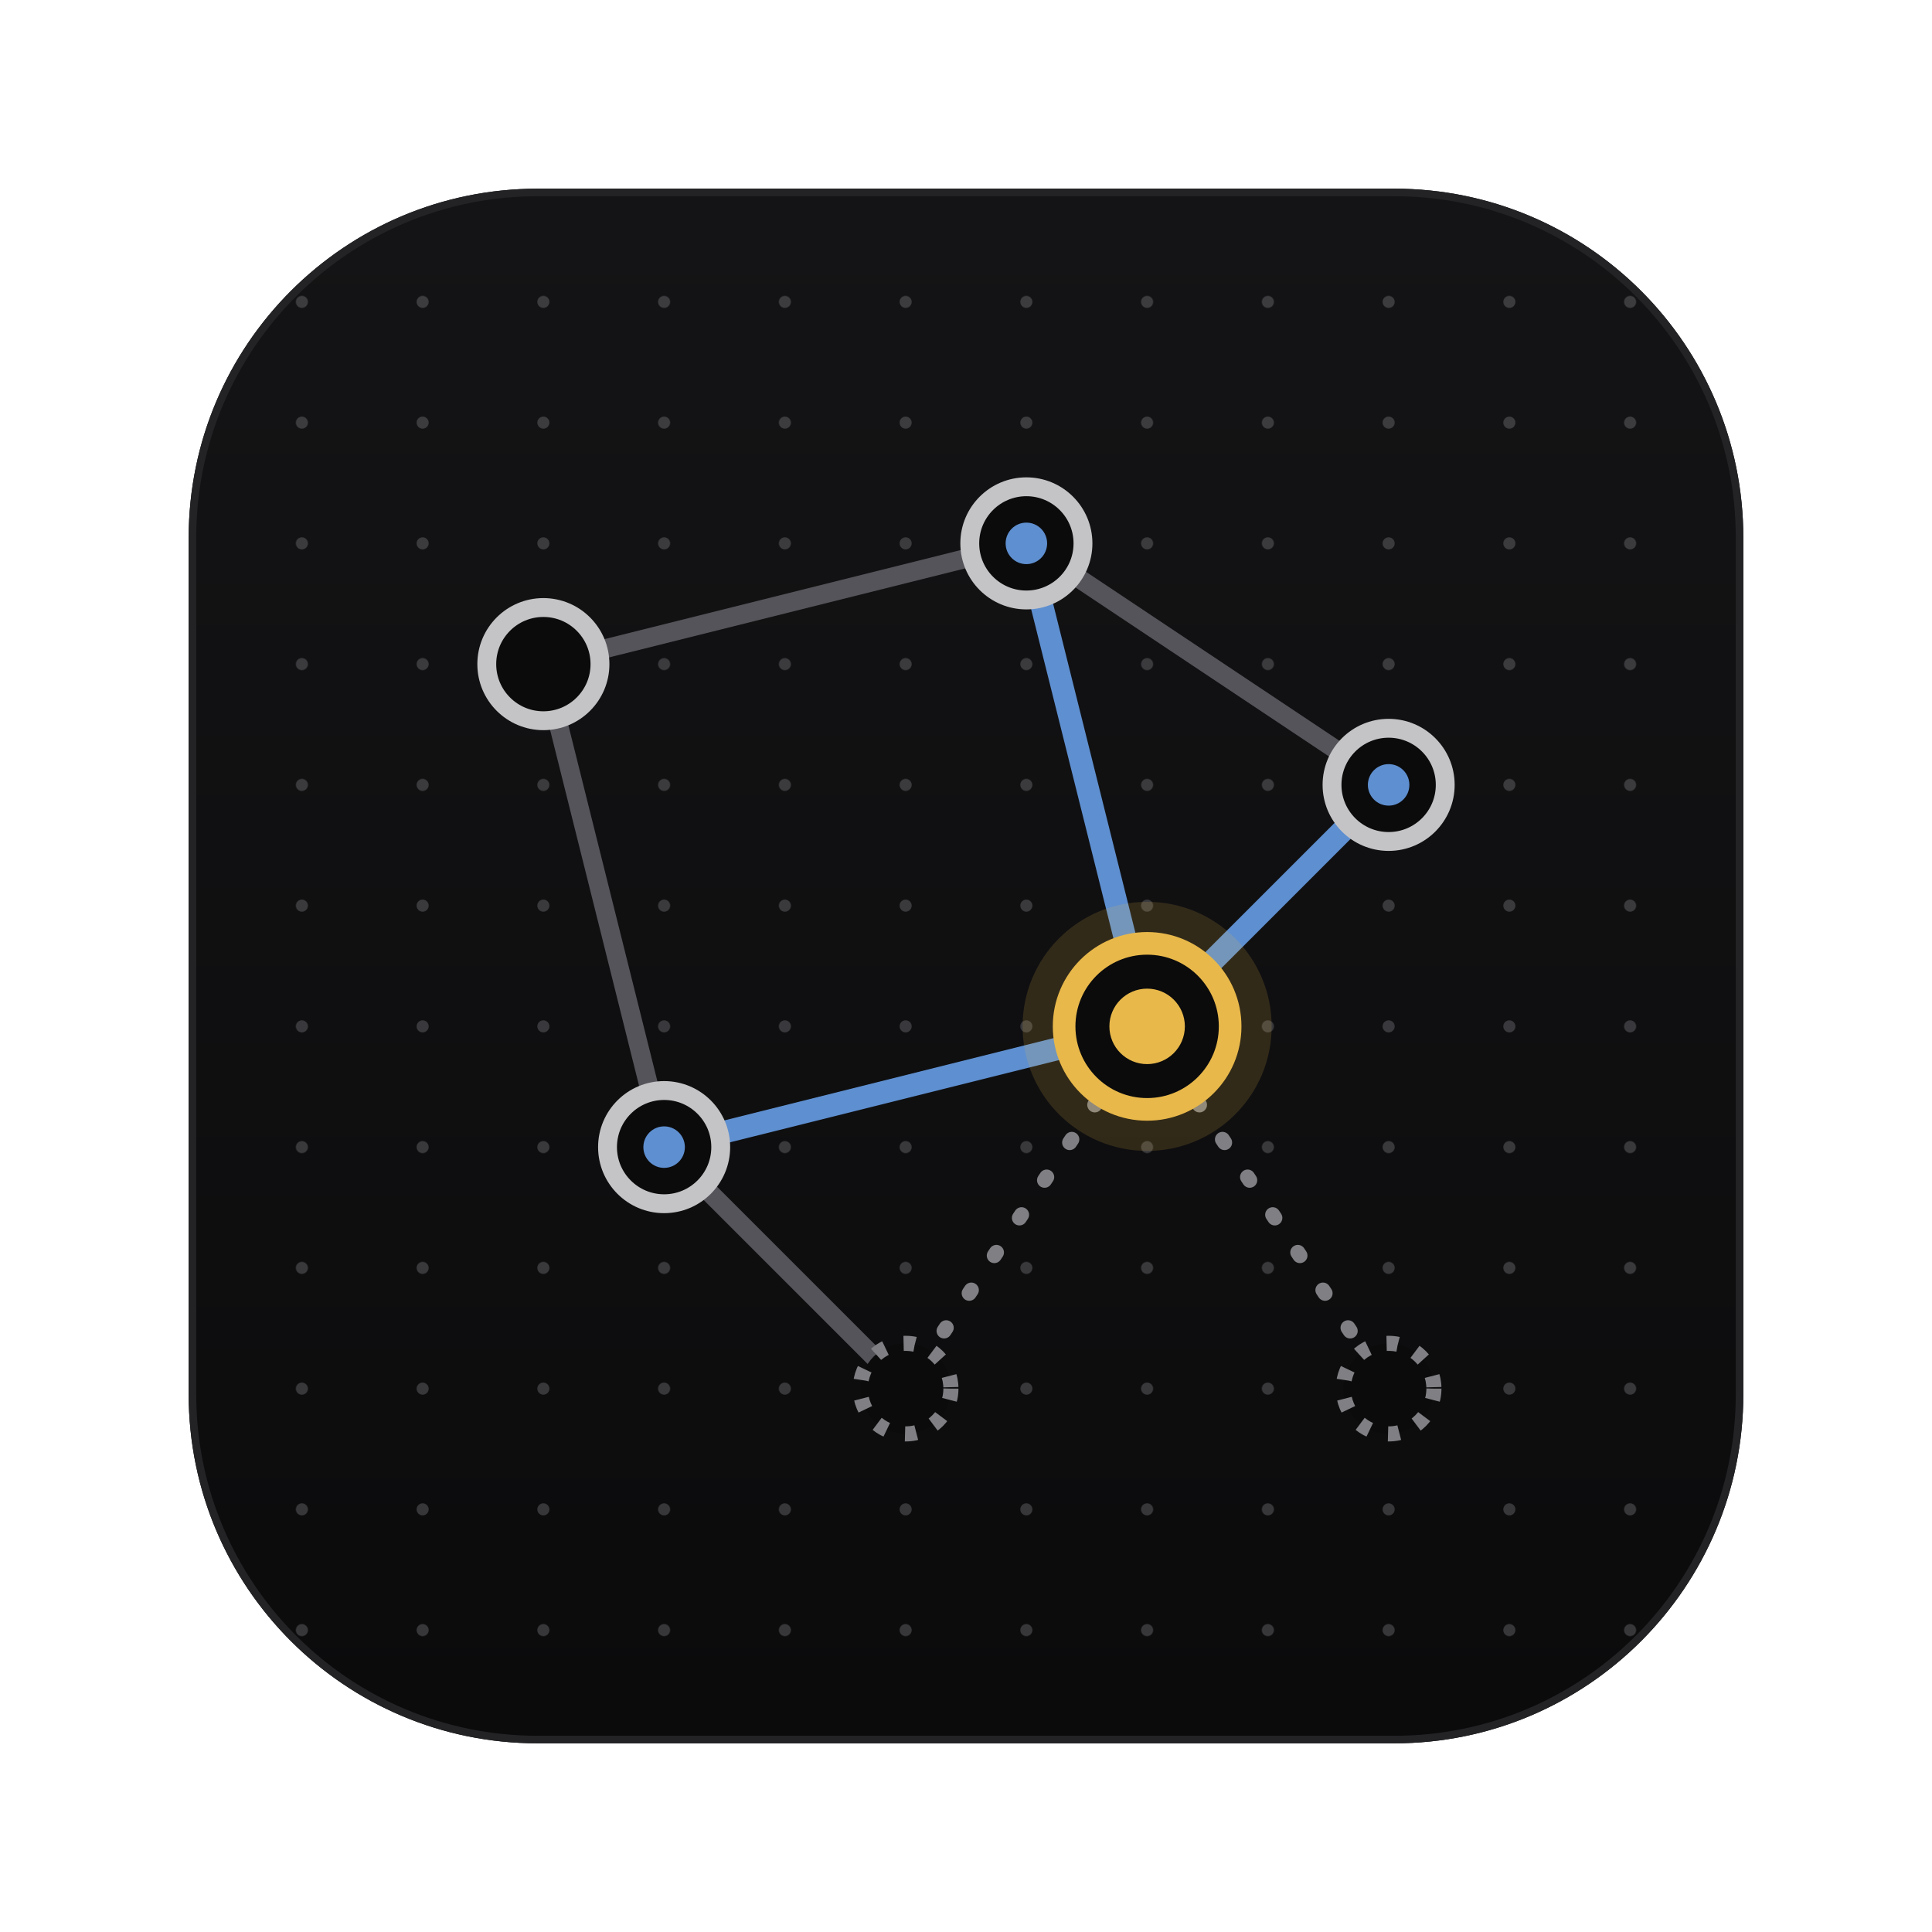
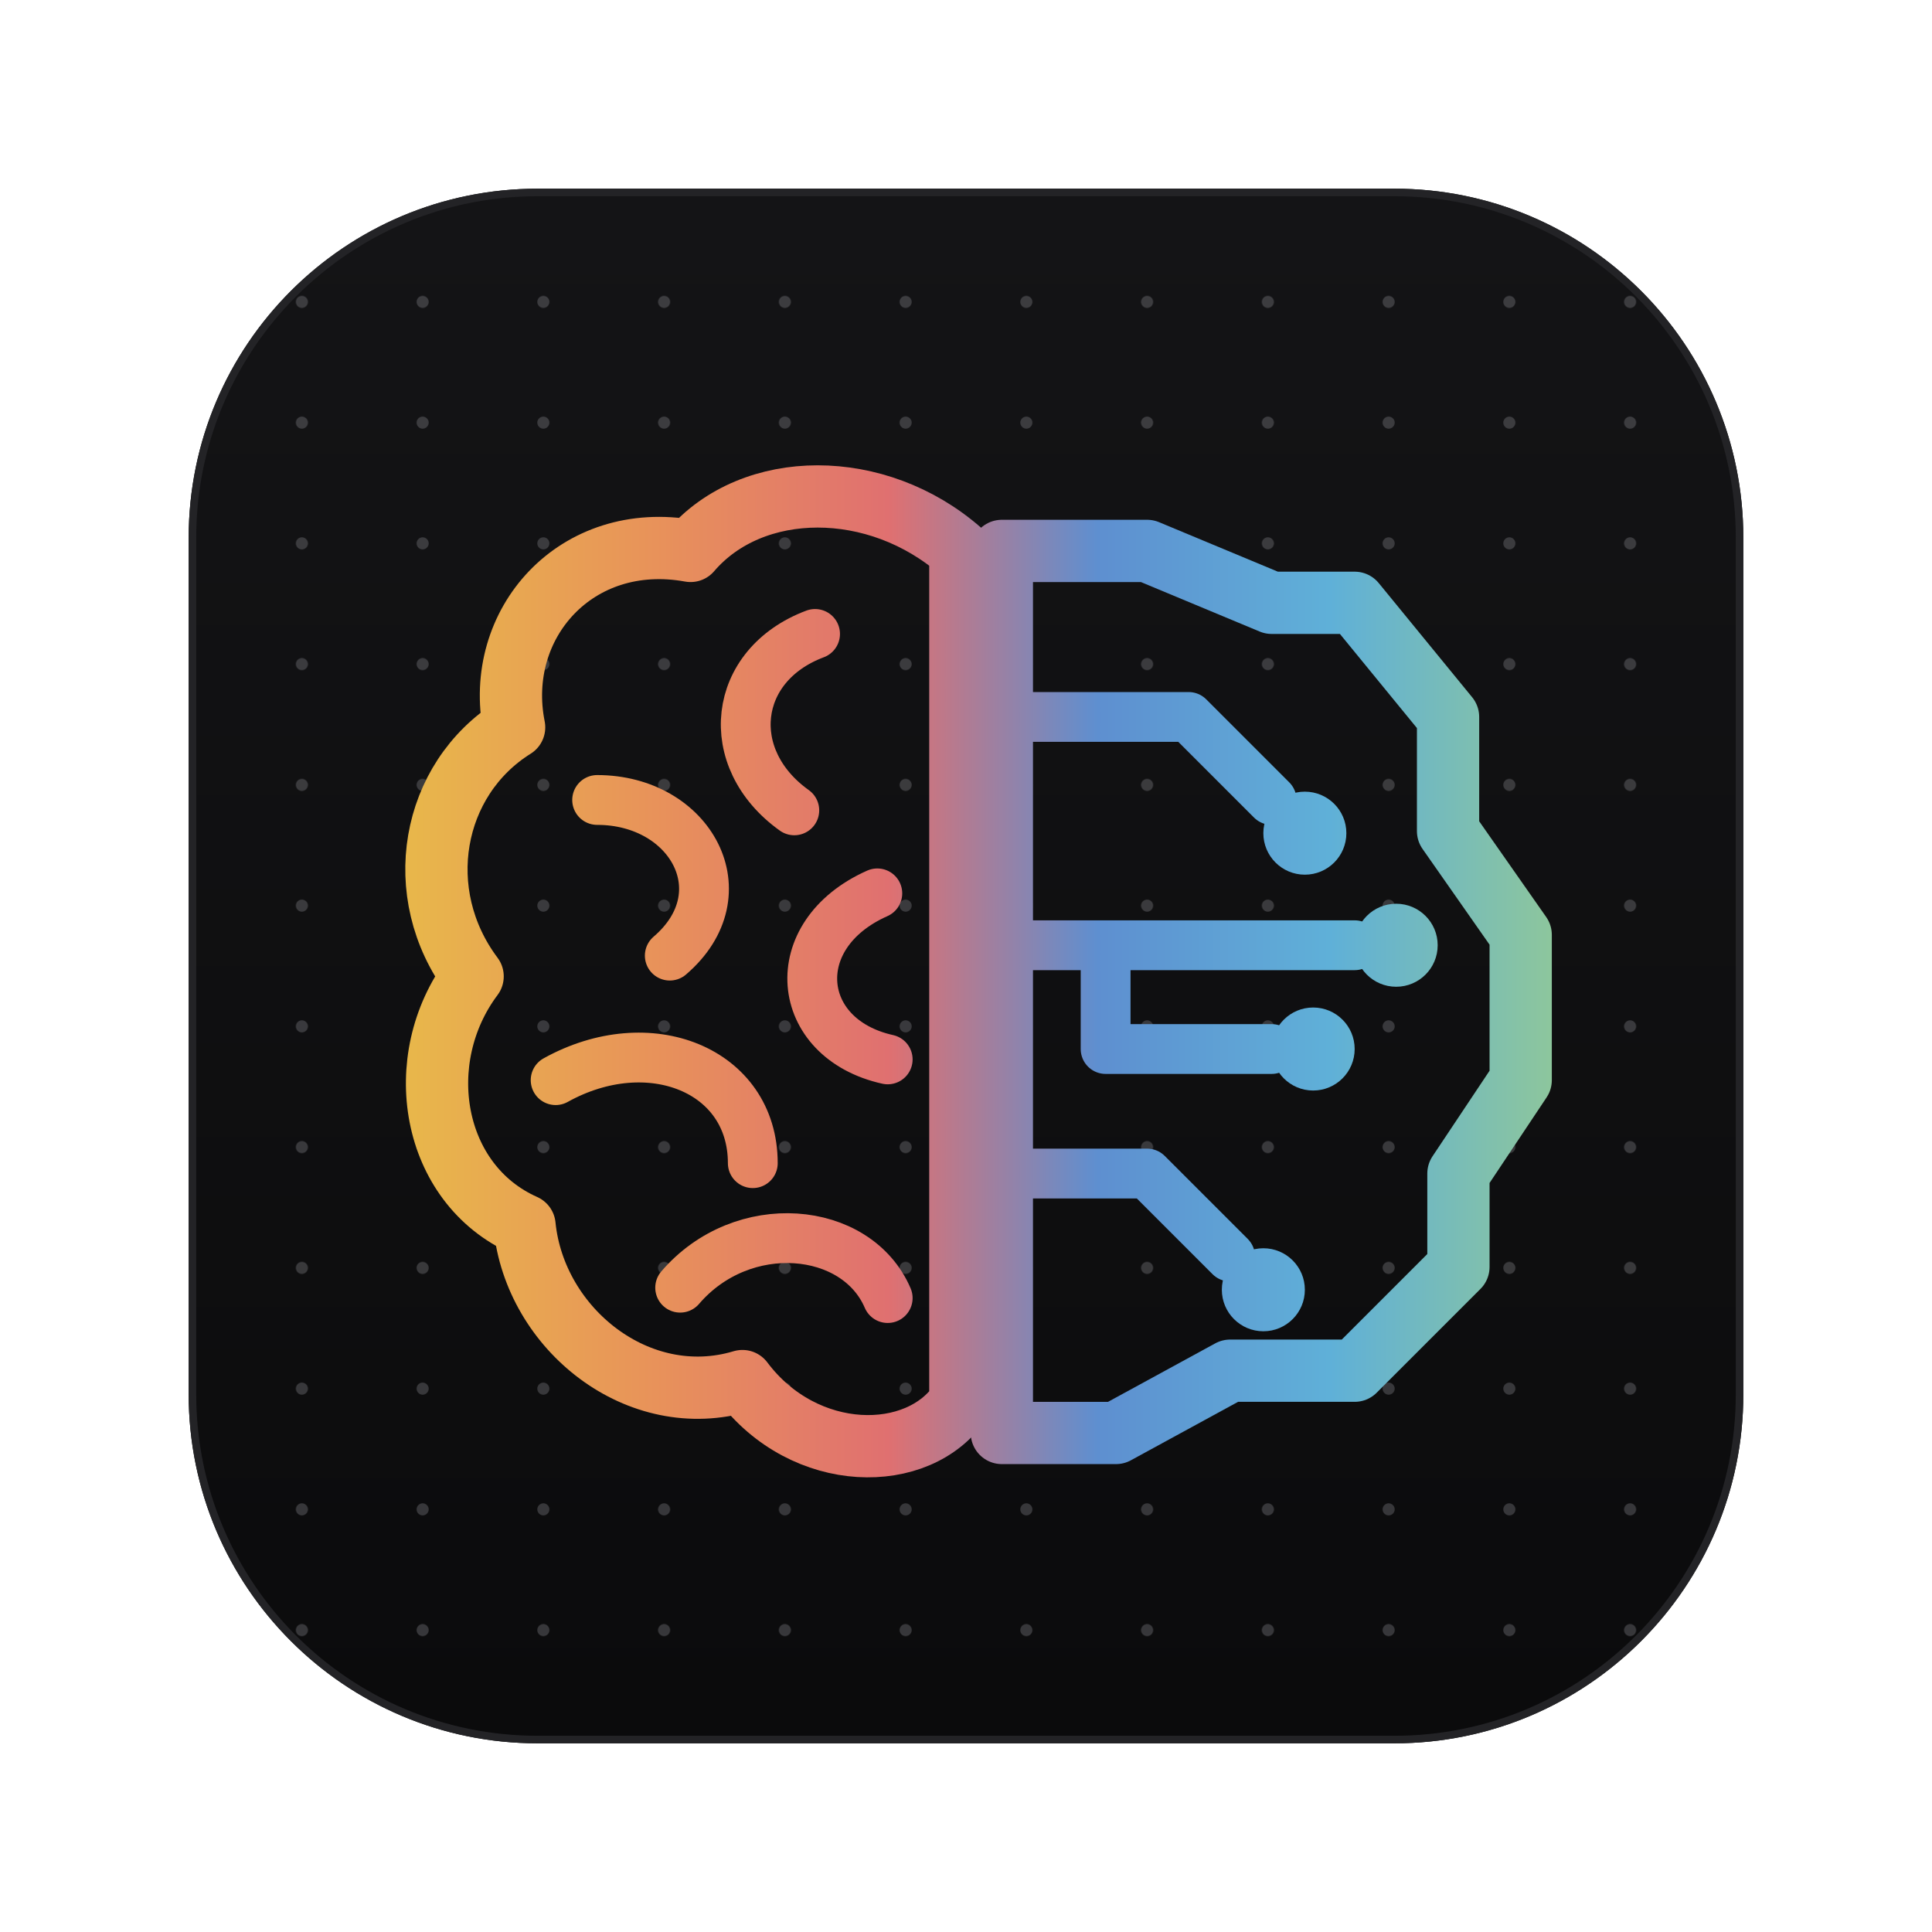
<svg xmlns="http://www.w3.org/2000/svg" viewBox="0 0 1024 1024" width="1024" height="1024">
  <defs>
    <clipPath id="tile">
      <rect x="100" y="100" width="824" height="824" rx="185" />
    </clipPath>
    <pattern id="dots" x="0" y="0" width="64" height="64" patternUnits="userSpaceOnUse">
      <circle cx="32" cy="32" r="3.2" fill="#808084" fill-opacity="0.38" />
    </pattern>
    <linearGradient id="sheet" x1="0" y1="0" x2="0" y2="1">
      <stop offset="0" stop-color="#141416" />
      <stop offset="1" stop-color="#0b0b0c" />
    </linearGradient>
+     <linearGradient id="spec" gradientUnits="userSpaceOnUse" x1="4" y1="0" x2="60" y2="0">
+       <stop offset="0" stop-color="#e8b84a" />
+       <stop offset=".22" stop-color="#e8925a" />
+       <stop offset=".42" stop-color="#e07070" />
+       <stop offset=".6" stop-color="#5e8fd0" />
+       <stop offset=".8" stop-color="#5fb0d8" />
+       <stop offset="1" stop-color="#8fc79a" />
+     </linearGradient>
  </defs>
  <g clip-path="url(#tile)">
    <rect x="100" y="100" width="824" height="824" fill="url(#sheet)" />
    <rect x="100" y="100" width="824" height="824" fill="url(#dots)" />
  </g>
  <rect x="102" y="102" width="820" height="820" rx="183" fill="none" stroke="#232326" stroke-width="4" />
-   <g fill="none" stroke-linecap="round">
-     <g stroke="#54545a" stroke-width="10">
-       <line x1="288" y1="352" x2="544" y2="288" />
-       <line x1="288" y1="352" x2="352" y2="608" />
-       <line x1="544" y1="288" x2="736" y2="416" />
-       <line x1="352" y1="608" x2="480" y2="736" />
+   <g transform="translate(168 182) scale(11)">
+     <g fill="none" stroke="url(#spec)" stroke-linecap="round" stroke-linejoin="round">
+       <path d="M31 10C27 6.5 21 6.5 18 10C12.5 9 8.5 13.5 9.5 18.5C5.5 21 4.5 26.5 7.5 30.5C4.5 34.5 5.5 40.5 10 42.5C10.5 47.5 15.5 51.5 20.5 50C23.5 54 29 54 31 51Z" stroke-width="3" />
+       <path d="M33 10H40L46 12.5H50L54.5 18V23.5L58 28.5V35.5L55 40V44.5L50 49.5H44L38.5 52.5H33Z" stroke-width="3" />
+       <path d="M24 14C20 15.5 19.5 20 23 22.5M13.5 22C18 22 20.5 26.5 17 29.5M11.5 35.5C16 33 21 35 21 39.5M27 26.5C22.5 28.5 23 33.5 27.5 34.5M17.5 45.5C20.5 42 26 42.5 27.5 46" stroke-width="2.4" />
+       <path d="M33 18H42L46 22M33 29H50M33 40H40L44 44M38 29V34H46" stroke-width="2.4" />
    </g>
-     <g stroke="#5e8fd0" stroke-width="12">
-       <line x1="544" y1="288" x2="608" y2="544" />
-       <line x1="352" y1="608" x2="608" y2="544" />
-       <line x1="608" y1="544" x2="736" y2="416" />
-     </g>
-     <g stroke="#808084" stroke-width="8" stroke-dasharray="2 22">
-       <line x1="608" y1="544" x2="480" y2="736" />
-       <line x1="608" y1="544" x2="736" y2="736" />
+     <g fill="url(#spec)">
+       <circle cx="47.6" cy="23.6" r="2" />
+       <circle cx="52" cy="29" r="2" />
+       <circle cx="45.6" cy="45.6" r="2" />
+       <circle cx="48" cy="34" r="2" />
    </g>
  </g>
-   <g fill="#0b0b0c" stroke="#c4c4c6" stroke-width="10">
-     <circle cx="288" cy="352" r="30" />
-     <circle cx="544" cy="288" r="30" />
-     <circle cx="352" cy="608" r="30" />
-     <circle cx="736" cy="416" r="30" />
-   </g>
-   <g fill="#0b0b0c" stroke="#808084" stroke-width="8" stroke-dasharray="6 10">
-     <circle cx="480" cy="736" r="24" />
-     <circle cx="736" cy="736" r="24" />
-   </g>
-   <g fill="#5e8fd0">
-     <circle cx="544" cy="288" r="11" />
-     <circle cx="352" cy="608" r="11" />
-     <circle cx="736" cy="416" r="11" />
-   </g>
-   <circle cx="608" cy="544" r="66" fill="#e8b84a" fill-opacity="0.16" />
-   <circle cx="608" cy="544" r="44" fill="#0b0b0c" stroke="#e8b84a" stroke-width="12" />
-   <circle cx="608" cy="544" r="20" fill="#e8b84a" />
</svg>
